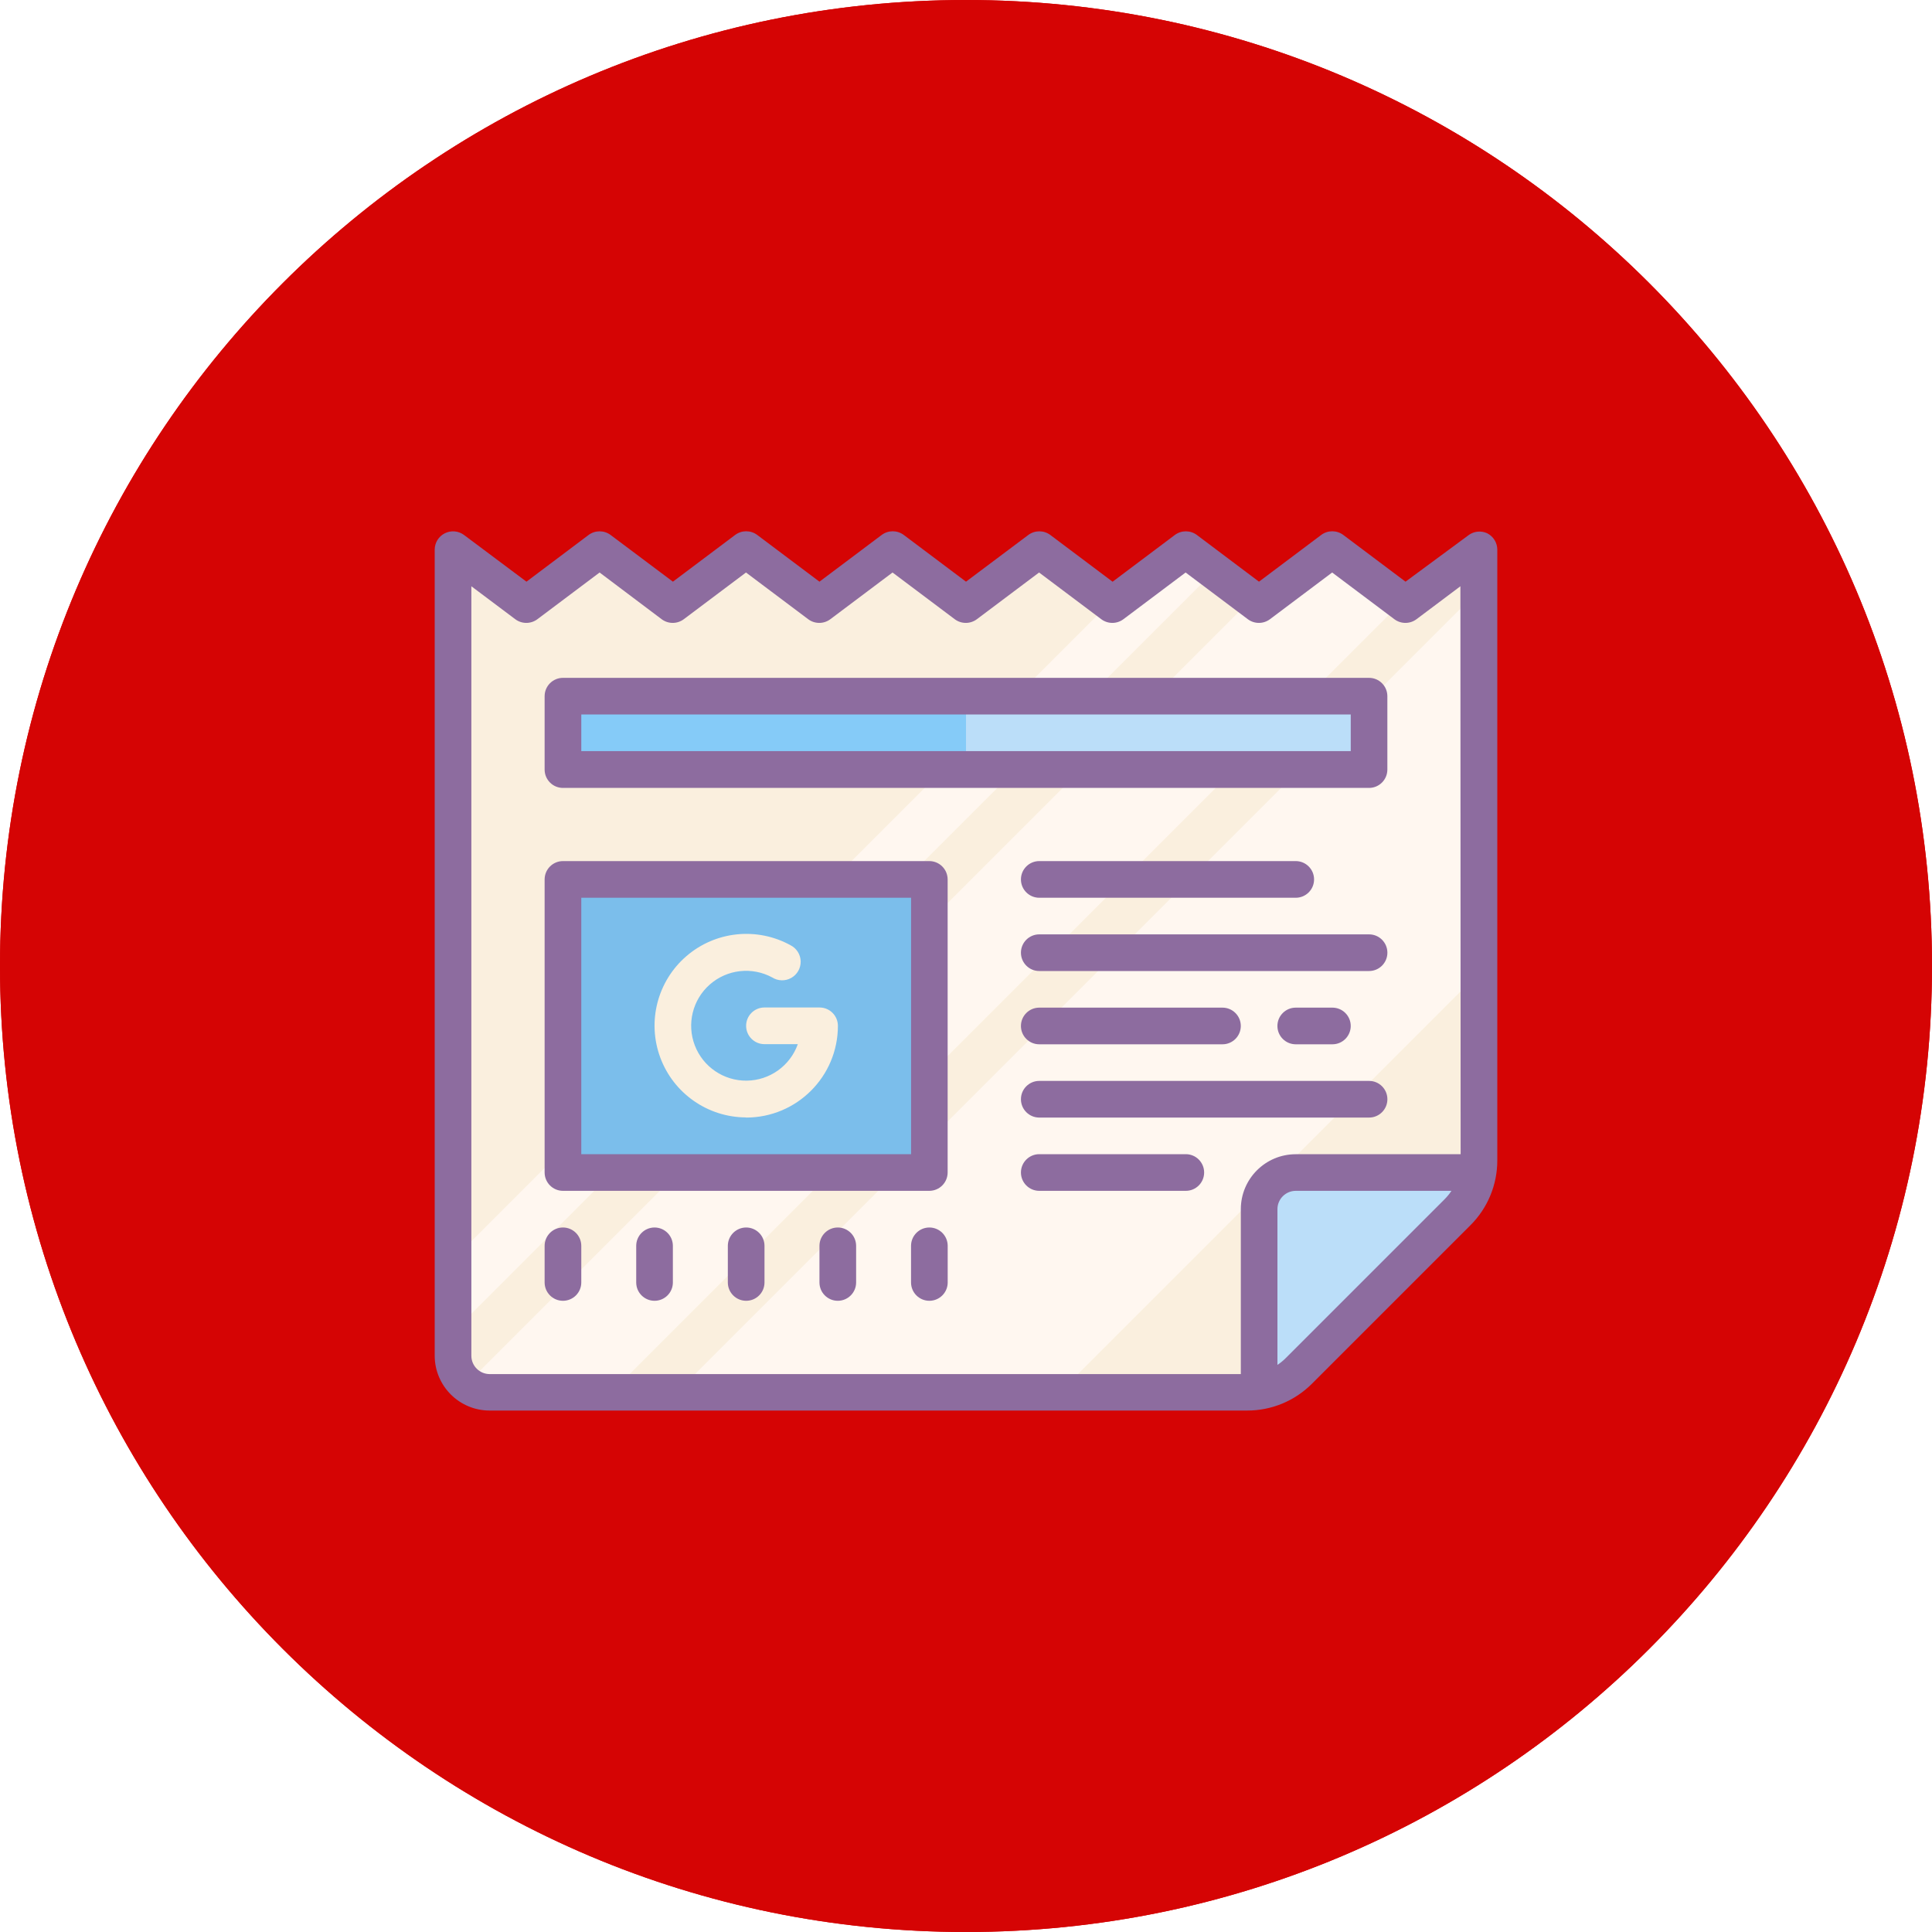
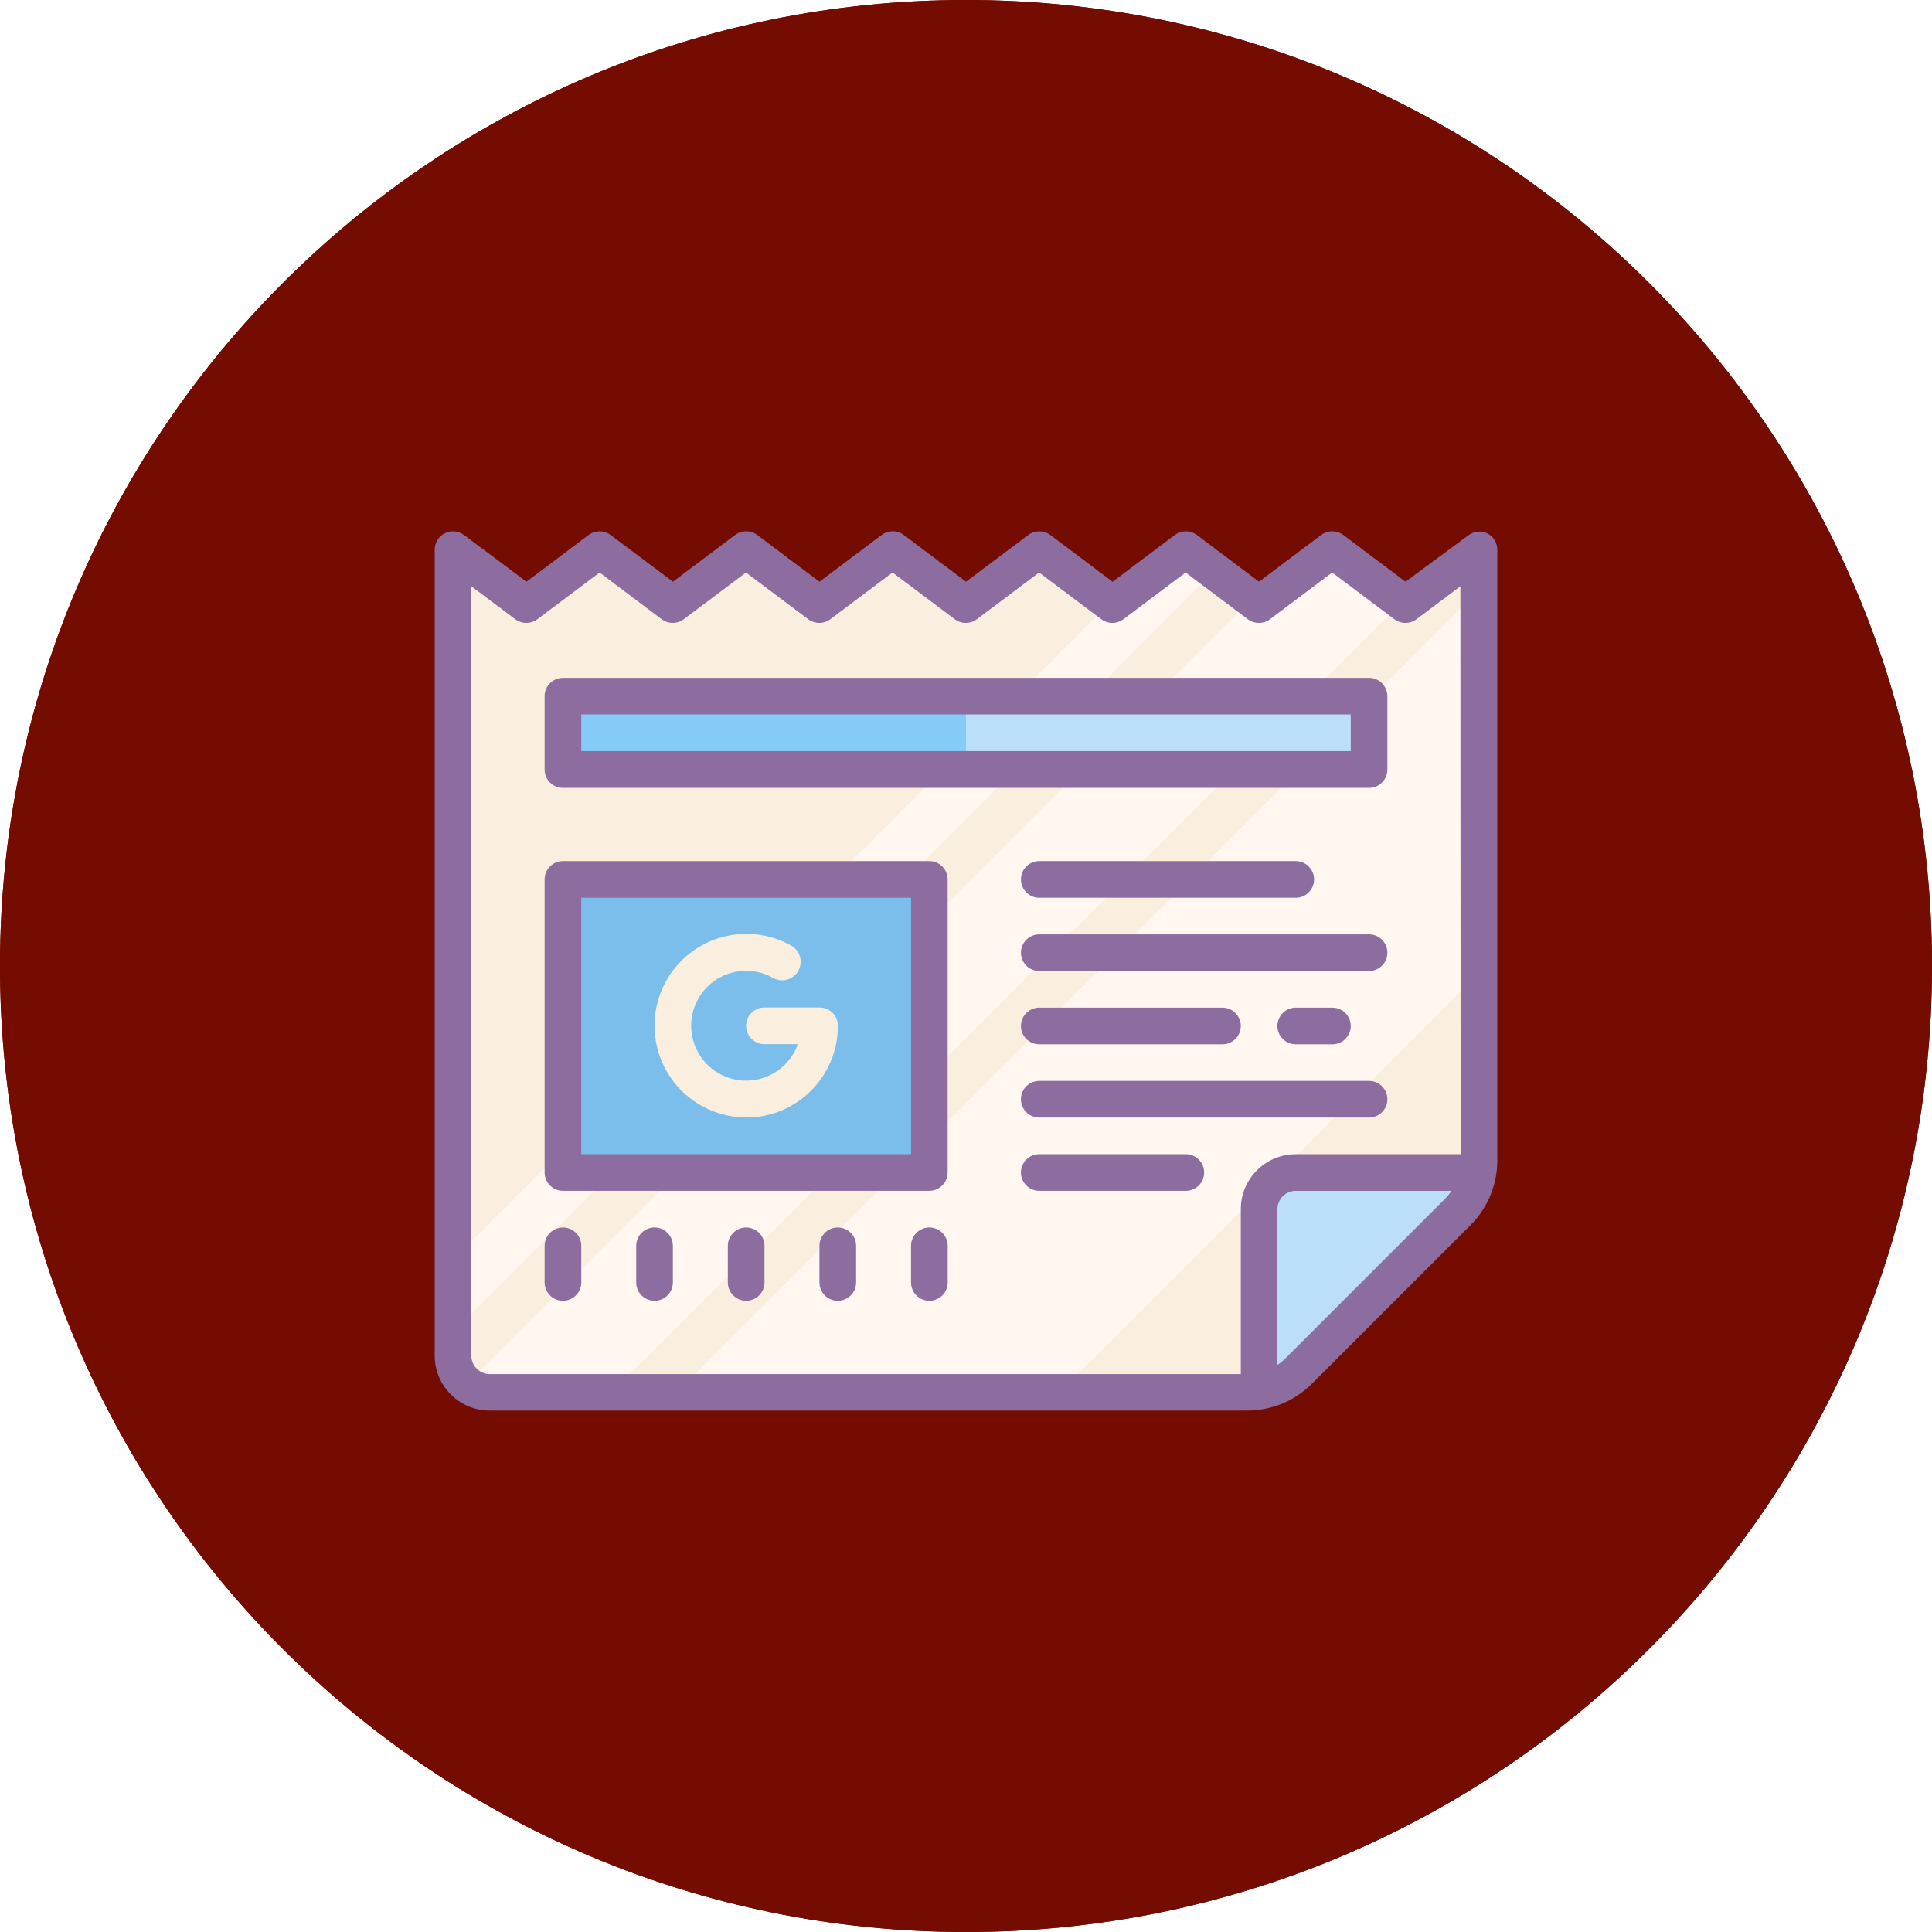
<svg xmlns="http://www.w3.org/2000/svg" width="40" height="40" viewBox="0 0 40 40">
  <g id="news_announcement_icon" transform="translate(-4020 -1224)">
-     <circle id="Ellipse_3" data-name="Ellipse 3" cx="20" cy="20" r="20" transform="translate(4020 1224)" fill="#d50404" />
+     <circle id="Ellipse_3" data-name="Ellipse 3" cx="20" cy="20" r="20" transform="translate(4020 1224)" fill="#740c01" />
    <path id="Path_65" data-name="Path 65" d="M26.241,7V19.646A1.522,1.522,0,0,1,25.8,20.72L22.513,24a1.522,1.522,0,0,1-1.074.445H5.759A.759.759,0,0,1,5,23.69V7L6.517,8.138,8.034,7,9.552,8.138,11.069,7l1.517,1.138L14.1,7l1.517,1.138L17.138,7,18.6,8.1l.053.041L20.172,7l.588.445.759.579.17.114L23.207,7l1.437,1.082.08.056Z" transform="translate(4024.379 1228.379)" fill="#faefde" />
    <path id="Path_66" data-name="Path 66" d="M49,45.172V41.759A.758.758,0,0,1,49.759,41h3.414l.236.182-3.9,3.99Z" transform="translate(3997.069 1207.276)" fill="#bbdef9" />
    <path id="Path_67" data-name="Path 67" d="M33.821,9.211v7.927l-8.683,8.683H17.211Z" transform="translate(4016.8 1227.007)" fill="#fff7f0" />
    <path id="Path_68" data-name="Path 68" d="M24.824,8.082,8.457,24.448H5.289L21.713,8.024l.156.114L23.386,7Z" transform="translate(4024.2 1228.379)" fill="#fff7f0" />
    <path id="Path_69" data-name="Path 69" d="M20.761,7.445,5,23.2V21.7L18.6,8.1l.053.041L20.172,7Z" transform="translate(4024.379 1228.379)" fill="#fff7f0" />
    <path id="Path_70" data-name="Path 70" d="M11,25h7.586v6.069H11Z" transform="translate(4020.655 1217.207)" fill="#7bbeeb" />
    <path id="Path_71" data-name="Path 71" d="M11,15H27.69v1.517H11Z" transform="translate(4020.655 1223.414)" fill="#bbdef9" />
    <path id="Path_72" data-name="Path 72" d="M11,15h8.345v1.517H11Z" transform="translate(4020.655 1223.414)" fill="#85cbf8" />
    <path id="Path_73" data-name="Path 73" d="M25.791,6.041a.379.379,0,0,0-.379.034L24.1,7.043l-1.289-.968a.382.382,0,0,0-.456,0l-1.289.968L19.78,6.076a.382.382,0,0,0-.456,0l-1.289.968-1.289-.968a.382.382,0,0,0-.456,0L15,7.043l-1.289-.968a.382.382,0,0,0-.456,0l-1.289.968-1.289-.968a.382.382,0,0,0-.456,0l-1.289.968L7.642,6.076a.382.382,0,0,0-.456,0L5.9,7.043,4.607,6.076a.38.38,0,0,0-.607.3v16.69a1.138,1.138,0,0,0,1.138,1.138H20.819a1.891,1.891,0,0,0,1.342-.554l3.285-3.285A1.891,1.891,0,0,0,26,19.025V6.379A.381.381,0,0,0,25.791,6.041ZM24.908,19.83l-3.285,3.285a1.156,1.156,0,0,1-.175.144V20.034a.38.38,0,0,1,.379-.379h3.224A1.156,1.156,0,0,1,24.908,19.83Zm.333-.933H21.828a1.138,1.138,0,0,0-1.138,1.138v3.414H5.138a.38.38,0,0,1-.379-.379V7.138l.91.683a.382.382,0,0,0,.456,0l1.289-.968L8.7,7.821a.382.382,0,0,0,.456,0l1.289-.968,1.289.968a.382.382,0,0,0,.456,0l1.289-.968,1.289.968a.382.382,0,0,0,.456,0l1.289-.968,1.289.968a.382.382,0,0,0,.456,0l1.289-.968,1.289.968a.382.382,0,0,0,.456,0l1.289-.968,1.289.968a.382.382,0,0,0,.456,0l.91-.683Z" transform="translate(4025 1229)" fill="#8d6c9f" />
    <path id="Path_74" data-name="Path 74" d="M17.966,24H10.379a.38.38,0,0,0-.379.379v6.069a.38.38,0,0,0,.379.379h7.586a.38.38,0,0,0,.379-.379V24.379A.38.38,0,0,0,17.966,24Zm-.379,6.069H10.759v-5.31h6.828Z" transform="translate(4021.276 1217.828)" fill="#8d6c9f" />
    <path id="Path_75" data-name="Path 75" d="M27.069,14H10.379a.38.38,0,0,0-.379.379V15.9a.38.38,0,0,0,.379.379h16.69a.38.38,0,0,0,.379-.379V14.379A.38.38,0,0,0,27.069,14Zm-.379,1.517H10.759v-.759H26.69Z" transform="translate(4021.276 1224.034)" fill="#8d6c9f" />
    <path id="Path_76" data-name="Path 76" d="M36.379,24.759h5.31a.379.379,0,0,0,0-.759h-5.31a.379.379,0,1,0,0,.759Z" transform="translate(4005.138 1217.828)" fill="#8d6c9f" />
    <path id="Path_77" data-name="Path 77" d="M51.138,32.759a.379.379,0,1,0,0-.759h-.759a.379.379,0,1,0,0,.759Z" transform="translate(3996.448 1212.862)" fill="#8d6c9f" />
    <path id="Path_78" data-name="Path 78" d="M36.379,32.759h3.793a.379.379,0,0,0,0-.759H36.379a.379.379,0,1,0,0,.759Z" transform="translate(4005.138 1212.862)" fill="#8d6c9f" />
    <path id="Path_79" data-name="Path 79" d="M39.414,40H36.379a.379.379,0,1,0,0,.759h3.034a.379.379,0,1,0,0-.759Z" transform="translate(4005.138 1207.896)" fill="#8d6c9f" />
    <path id="Path_80" data-name="Path 80" d="M43.207,28H36.379a.379.379,0,0,0,0,.759h6.828a.379.379,0,0,0,0-.759Z" transform="translate(4005.138 1215.345)" fill="#8d6c9f" />
    <path id="Path_81" data-name="Path 81" d="M43.207,36H36.379a.379.379,0,1,0,0,.759h6.828a.379.379,0,1,0,0-.759Z" transform="translate(4005.138 1210.379)" fill="#8d6c9f" />
    <path id="Path_82" data-name="Path 82" d="M10.379,44a.38.38,0,0,0-.379.379v.759a.379.379,0,1,0,.759,0v-.759A.38.38,0,0,0,10.379,44Z" transform="translate(4021.276 1205.414)" fill="#8d6c9f" />
    <path id="Path_83" data-name="Path 83" d="M15.379,44a.38.38,0,0,0-.379.379v.759a.379.379,0,1,0,.759,0v-.759A.38.38,0,0,0,15.379,44Z" transform="translate(4018.172 1205.414)" fill="#8d6c9f" />
    <path id="Path_84" data-name="Path 84" d="M20.379,44a.38.38,0,0,0-.379.379v.759a.379.379,0,1,0,.759,0v-.759A.38.38,0,0,0,20.379,44Z" transform="translate(4015.069 1205.414)" fill="#8d6c9f" />
    <path id="Path_85" data-name="Path 85" d="M25.379,44a.38.38,0,0,0-.379.379v.759a.379.379,0,1,0,.759,0v-.759A.38.38,0,0,0,25.379,44Z" transform="translate(4011.966 1205.414)" fill="#8d6c9f" />
    <path id="Path_86" data-name="Path 86" d="M30.379,44a.38.38,0,0,0-.379.379v.759a.379.379,0,1,0,.759,0v-.759A.38.38,0,0,0,30.379,44Z" transform="translate(4008.862 1205.414)" fill="#8d6c9f" />
    <path id="Path_87" data-name="Path 87" d="M17.93,31.793a1.9,1.9,0,0,0,1.9-1.9.38.38,0,0,0-.379-.379H18.309a.379.379,0,0,0,0,.759H19a1.137,1.137,0,1,1-.53-1.381.384.384,0,1,0,.379-.667,1.9,1.9,0,1,0-.922,3.565Z" transform="translate(4017.518 1215.345)" fill="#faefde" />
-     <circle id="Ellipse_3-2" data-name="Ellipse 3" cx="20" cy="20" r="20" transform="translate(4020 1224)" fill="#d50404" />
+     <circle id="Ellipse_3-2" data-name="Ellipse 3" cx="20" cy="20" r="20" transform="translate(4020 1224)" fill="#740c01" />
    <path id="Path_65-2" data-name="Path 65" d="M26.241,7V19.646A1.522,1.522,0,0,1,25.8,20.72L22.513,24a1.522,1.522,0,0,1-1.074.445H5.759A.759.759,0,0,1,5,23.69V7L6.517,8.138,8.034,7,9.552,8.138,11.069,7l1.517,1.138L14.1,7l1.517,1.138L17.138,7,18.6,8.1l.053.041L20.172,7l.588.445.759.579.17.114L23.207,7l1.437,1.082.08.056Z" transform="translate(4024.379 1228.379)" fill="#faefde" />
    <path id="Path_66-2" data-name="Path 66" d="M49,45.172V41.759A.758.758,0,0,1,49.759,41h3.414l.236.182-3.9,3.99Z" transform="translate(3997.069 1207.276)" fill="#bbdef9" />
    <path id="Path_67-2" data-name="Path 67" d="M33.821,9.211v7.927l-8.683,8.683H17.211Z" transform="translate(4016.8 1227.007)" fill="#fff7f0" />
    <path id="Path_68-2" data-name="Path 68" d="M24.824,8.082,8.457,24.448H5.289L21.713,8.024l.156.114L23.386,7Z" transform="translate(4024.2 1228.379)" fill="#fff7f0" />
    <path id="Path_69-2" data-name="Path 69" d="M20.761,7.445,5,23.2V21.7L18.6,8.1l.053.041L20.172,7Z" transform="translate(4024.379 1228.379)" fill="#fff7f0" />
    <path id="Path_70-2" data-name="Path 70" d="M11,25h7.586v6.069H11Z" transform="translate(4020.655 1217.207)" fill="#7bbeeb" />
    <path id="Path_71-2" data-name="Path 71" d="M11,15H27.69v1.517H11Z" transform="translate(4020.655 1223.414)" fill="#bbdef9" />
    <path id="Path_72-2" data-name="Path 72" d="M11,15h8.345v1.517H11Z" transform="translate(4020.655 1223.414)" fill="#85cbf8" />
    <path id="Path_73-2" data-name="Path 73" d="M25.791,6.041a.379.379,0,0,0-.379.034L24.1,7.043l-1.289-.968a.382.382,0,0,0-.456,0l-1.289.968L19.78,6.076a.382.382,0,0,0-.456,0l-1.289.968-1.289-.968a.382.382,0,0,0-.456,0L15,7.043l-1.289-.968a.382.382,0,0,0-.456,0l-1.289.968-1.289-.968a.382.382,0,0,0-.456,0l-1.289.968L7.642,6.076a.382.382,0,0,0-.456,0L5.9,7.043,4.607,6.076a.38.38,0,0,0-.607.3v16.69a1.138,1.138,0,0,0,1.138,1.138H20.819a1.891,1.891,0,0,0,1.342-.554l3.285-3.285A1.891,1.891,0,0,0,26,19.025V6.379A.381.381,0,0,0,25.791,6.041ZM24.908,19.83l-3.285,3.285a1.156,1.156,0,0,1-.175.144V20.034a.38.38,0,0,1,.379-.379h3.224A1.156,1.156,0,0,1,24.908,19.83Zm.333-.933H21.828a1.138,1.138,0,0,0-1.138,1.138v3.414H5.138a.38.38,0,0,1-.379-.379V7.138l.91.683a.382.382,0,0,0,.456,0l1.289-.968L8.7,7.821a.382.382,0,0,0,.456,0l1.289-.968,1.289.968a.382.382,0,0,0,.456,0l1.289-.968,1.289.968a.382.382,0,0,0,.456,0l1.289-.968,1.289.968a.382.382,0,0,0,.456,0l1.289-.968,1.289.968a.382.382,0,0,0,.456,0l1.289-.968,1.289.968a.382.382,0,0,0,.456,0l.91-.683Z" transform="translate(4025 1229)" fill="#8d6c9f" />
    <path id="Path_74-2" data-name="Path 74" d="M17.966,24H10.379a.38.38,0,0,0-.379.379v6.069a.38.38,0,0,0,.379.379h7.586a.38.38,0,0,0,.379-.379V24.379A.38.38,0,0,0,17.966,24Zm-.379,6.069H10.759v-5.31h6.828Z" transform="translate(4021.276 1217.828)" fill="#8d6c9f" />
    <path id="Path_75-2" data-name="Path 75" d="M27.069,14H10.379a.38.38,0,0,0-.379.379V15.9a.38.38,0,0,0,.379.379h16.69a.38.38,0,0,0,.379-.379V14.379A.38.38,0,0,0,27.069,14Zm-.379,1.517H10.759v-.759H26.69Z" transform="translate(4021.276 1224.034)" fill="#8d6c9f" />
    <path id="Path_76-2" data-name="Path 76" d="M36.379,24.759h5.31a.379.379,0,0,0,0-.759h-5.31a.379.379,0,1,0,0,.759Z" transform="translate(4005.138 1217.828)" fill="#8d6c9f" />
    <path id="Path_77-2" data-name="Path 77" d="M51.138,32.759a.379.379,0,1,0,0-.759h-.759a.379.379,0,1,0,0,.759Z" transform="translate(3996.448 1212.862)" fill="#8d6c9f" />
    <path id="Path_78-2" data-name="Path 78" d="M36.379,32.759h3.793a.379.379,0,0,0,0-.759H36.379a.379.379,0,1,0,0,.759Z" transform="translate(4005.138 1212.862)" fill="#8d6c9f" />
    <path id="Path_79-2" data-name="Path 79" d="M39.414,40H36.379a.379.379,0,1,0,0,.759h3.034a.379.379,0,1,0,0-.759Z" transform="translate(4005.138 1207.896)" fill="#8d6c9f" />
    <path id="Path_80-2" data-name="Path 80" d="M43.207,28H36.379a.379.379,0,0,0,0,.759h6.828a.379.379,0,0,0,0-.759Z" transform="translate(4005.138 1215.345)" fill="#8d6c9f" />
    <path id="Path_81-2" data-name="Path 81" d="M43.207,36H36.379a.379.379,0,1,0,0,.759h6.828a.379.379,0,1,0,0-.759Z" transform="translate(4005.138 1210.379)" fill="#8d6c9f" />
    <path id="Path_82-2" data-name="Path 82" d="M10.379,44a.38.38,0,0,0-.379.379v.759a.379.379,0,1,0,.759,0v-.759A.38.38,0,0,0,10.379,44Z" transform="translate(4021.276 1205.414)" fill="#8d6c9f" />
    <path id="Path_83-2" data-name="Path 83" d="M15.379,44a.38.38,0,0,0-.379.379v.759a.379.379,0,1,0,.759,0v-.759A.38.38,0,0,0,15.379,44Z" transform="translate(4018.172 1205.414)" fill="#8d6c9f" />
    <path id="Path_84-2" data-name="Path 84" d="M20.379,44a.38.38,0,0,0-.379.379v.759a.379.379,0,1,0,.759,0v-.759A.38.38,0,0,0,20.379,44Z" transform="translate(4015.069 1205.414)" fill="#8d6c9f" />
    <path id="Path_85-2" data-name="Path 85" d="M25.379,44a.38.38,0,0,0-.379.379v.759a.379.379,0,1,0,.759,0v-.759A.38.38,0,0,0,25.379,44Z" transform="translate(4011.966 1205.414)" fill="#8d6c9f" />
    <path id="Path_86-2" data-name="Path 86" d="M30.379,44a.38.38,0,0,0-.379.379v.759a.379.379,0,1,0,.759,0v-.759A.38.38,0,0,0,30.379,44Z" transform="translate(4008.862 1205.414)" fill="#8d6c9f" />
    <path id="Path_87-2" data-name="Path 87" d="M17.93,31.793a1.9,1.9,0,0,0,1.9-1.9.38.38,0,0,0-.379-.379H18.309a.379.379,0,0,0,0,.759H19a1.137,1.137,0,1,1-.53-1.381.384.384,0,1,0,.379-.667,1.9,1.9,0,1,0-.922,3.565Z" transform="translate(4017.518 1215.345)" fill="#faefde" />
  </g>
</svg>
